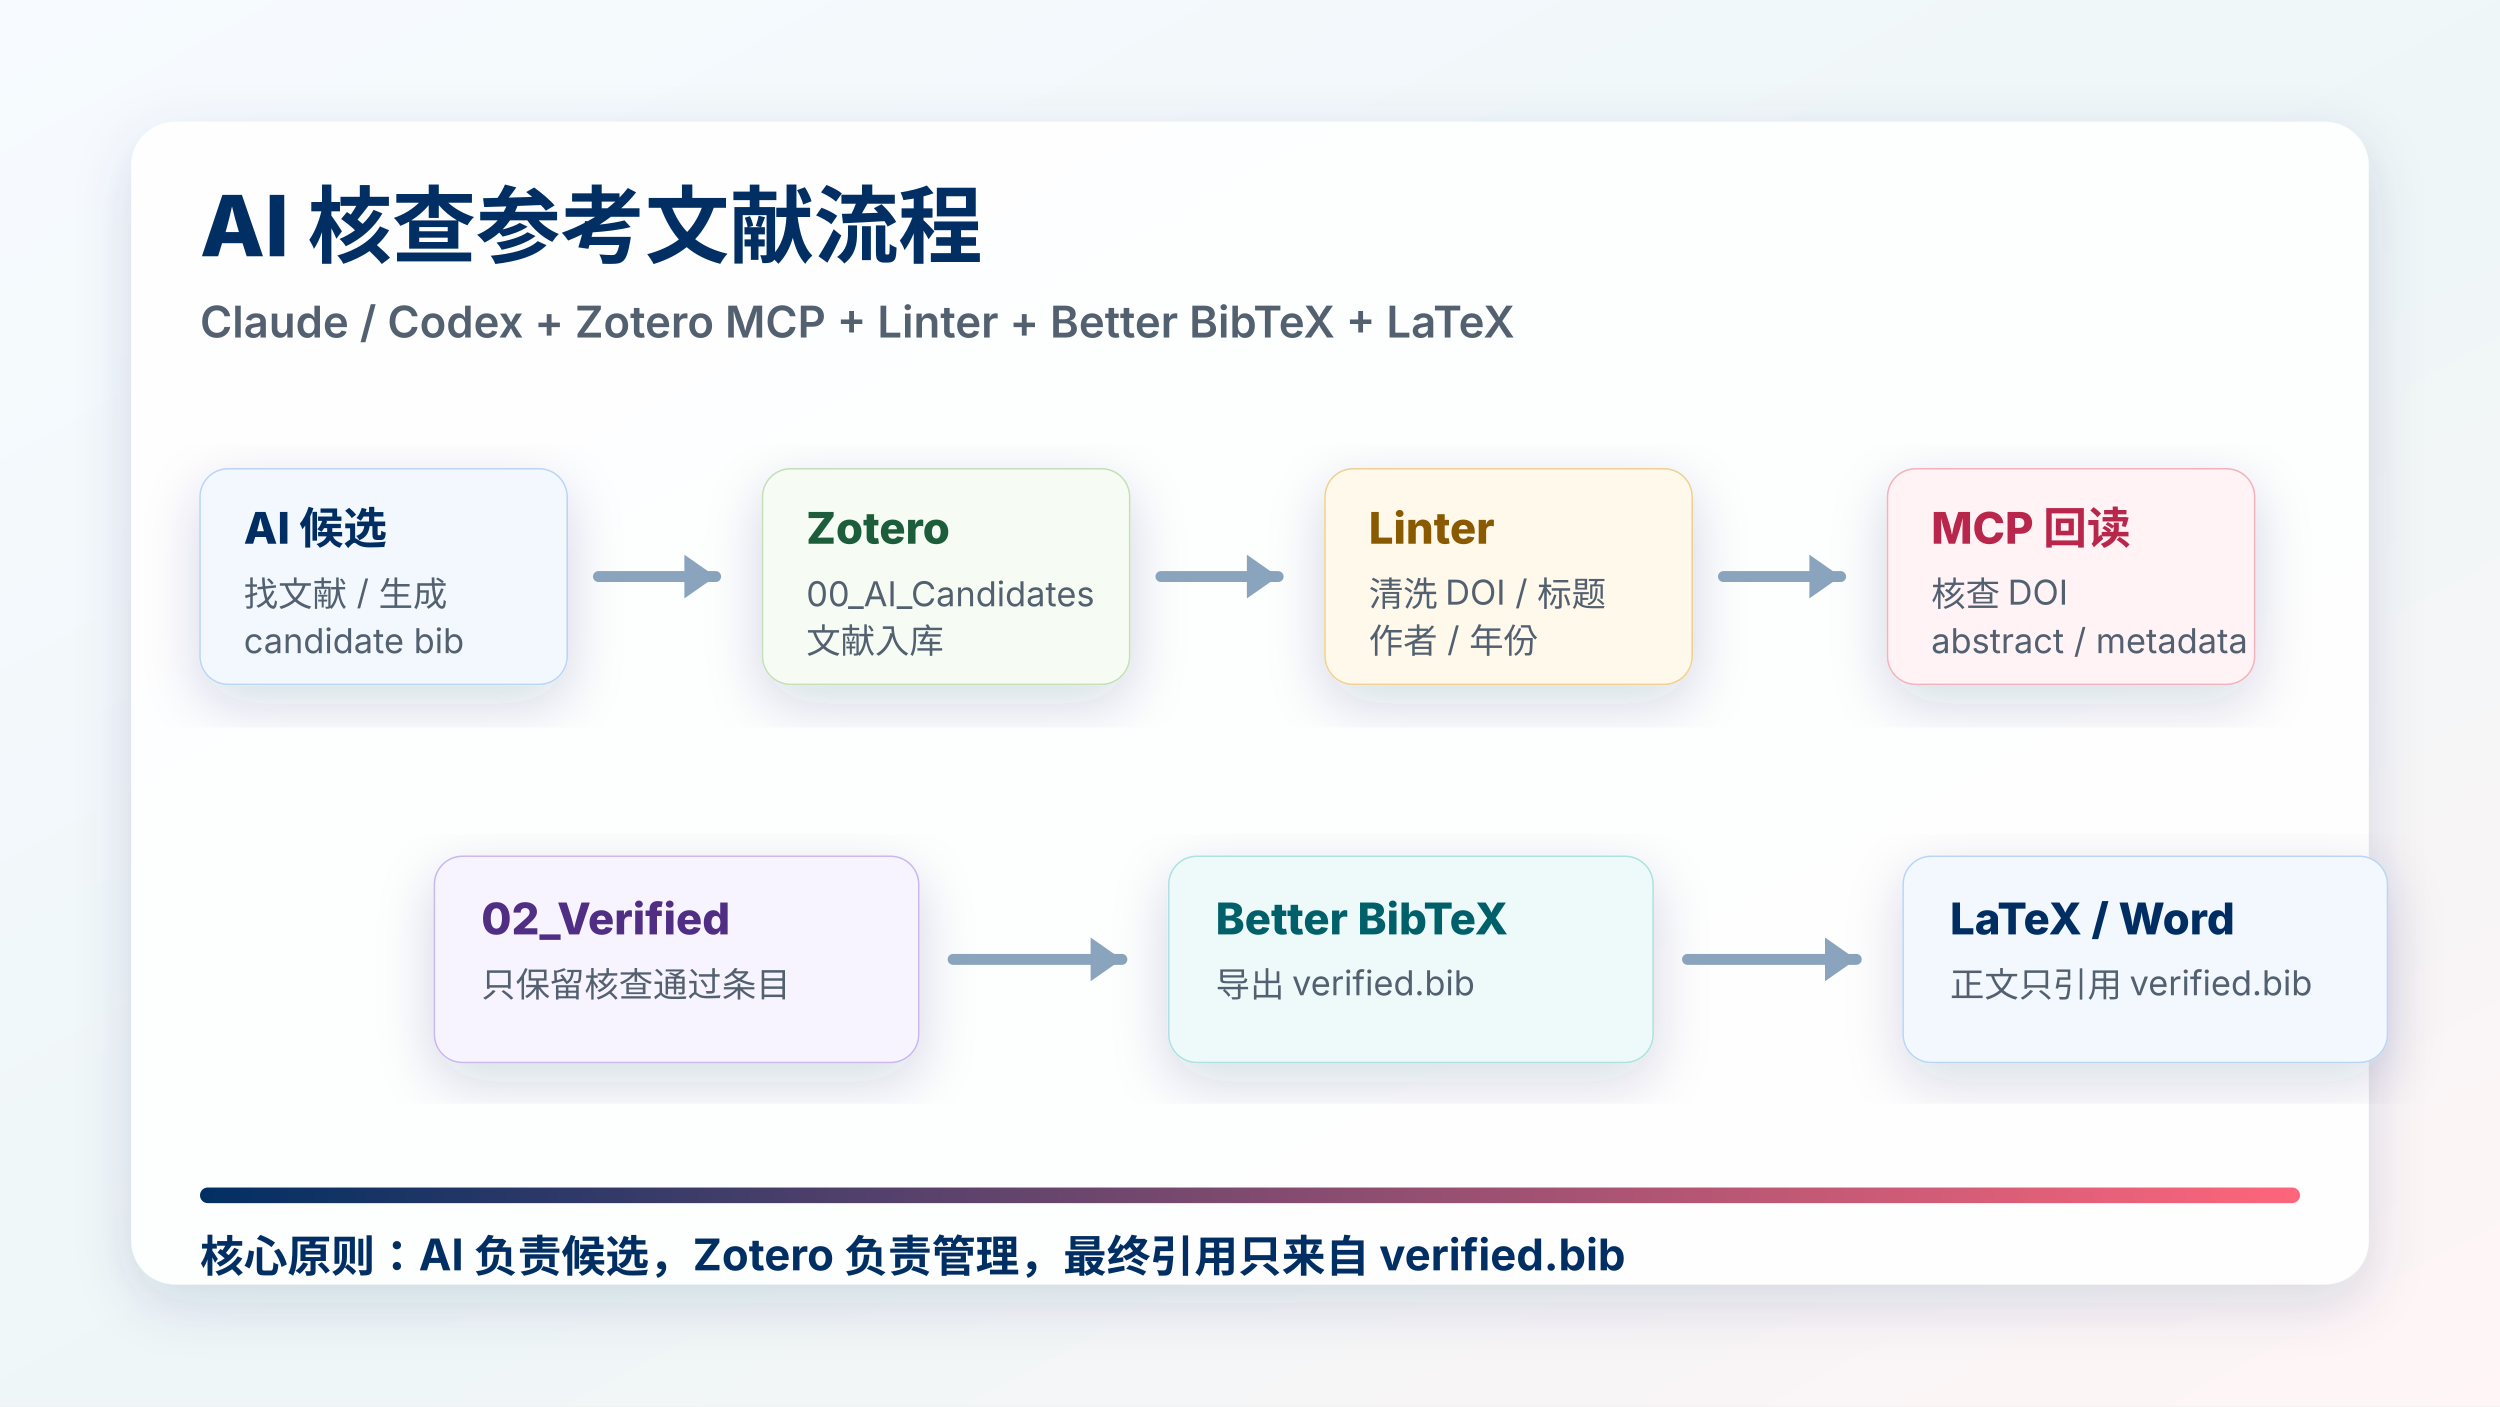
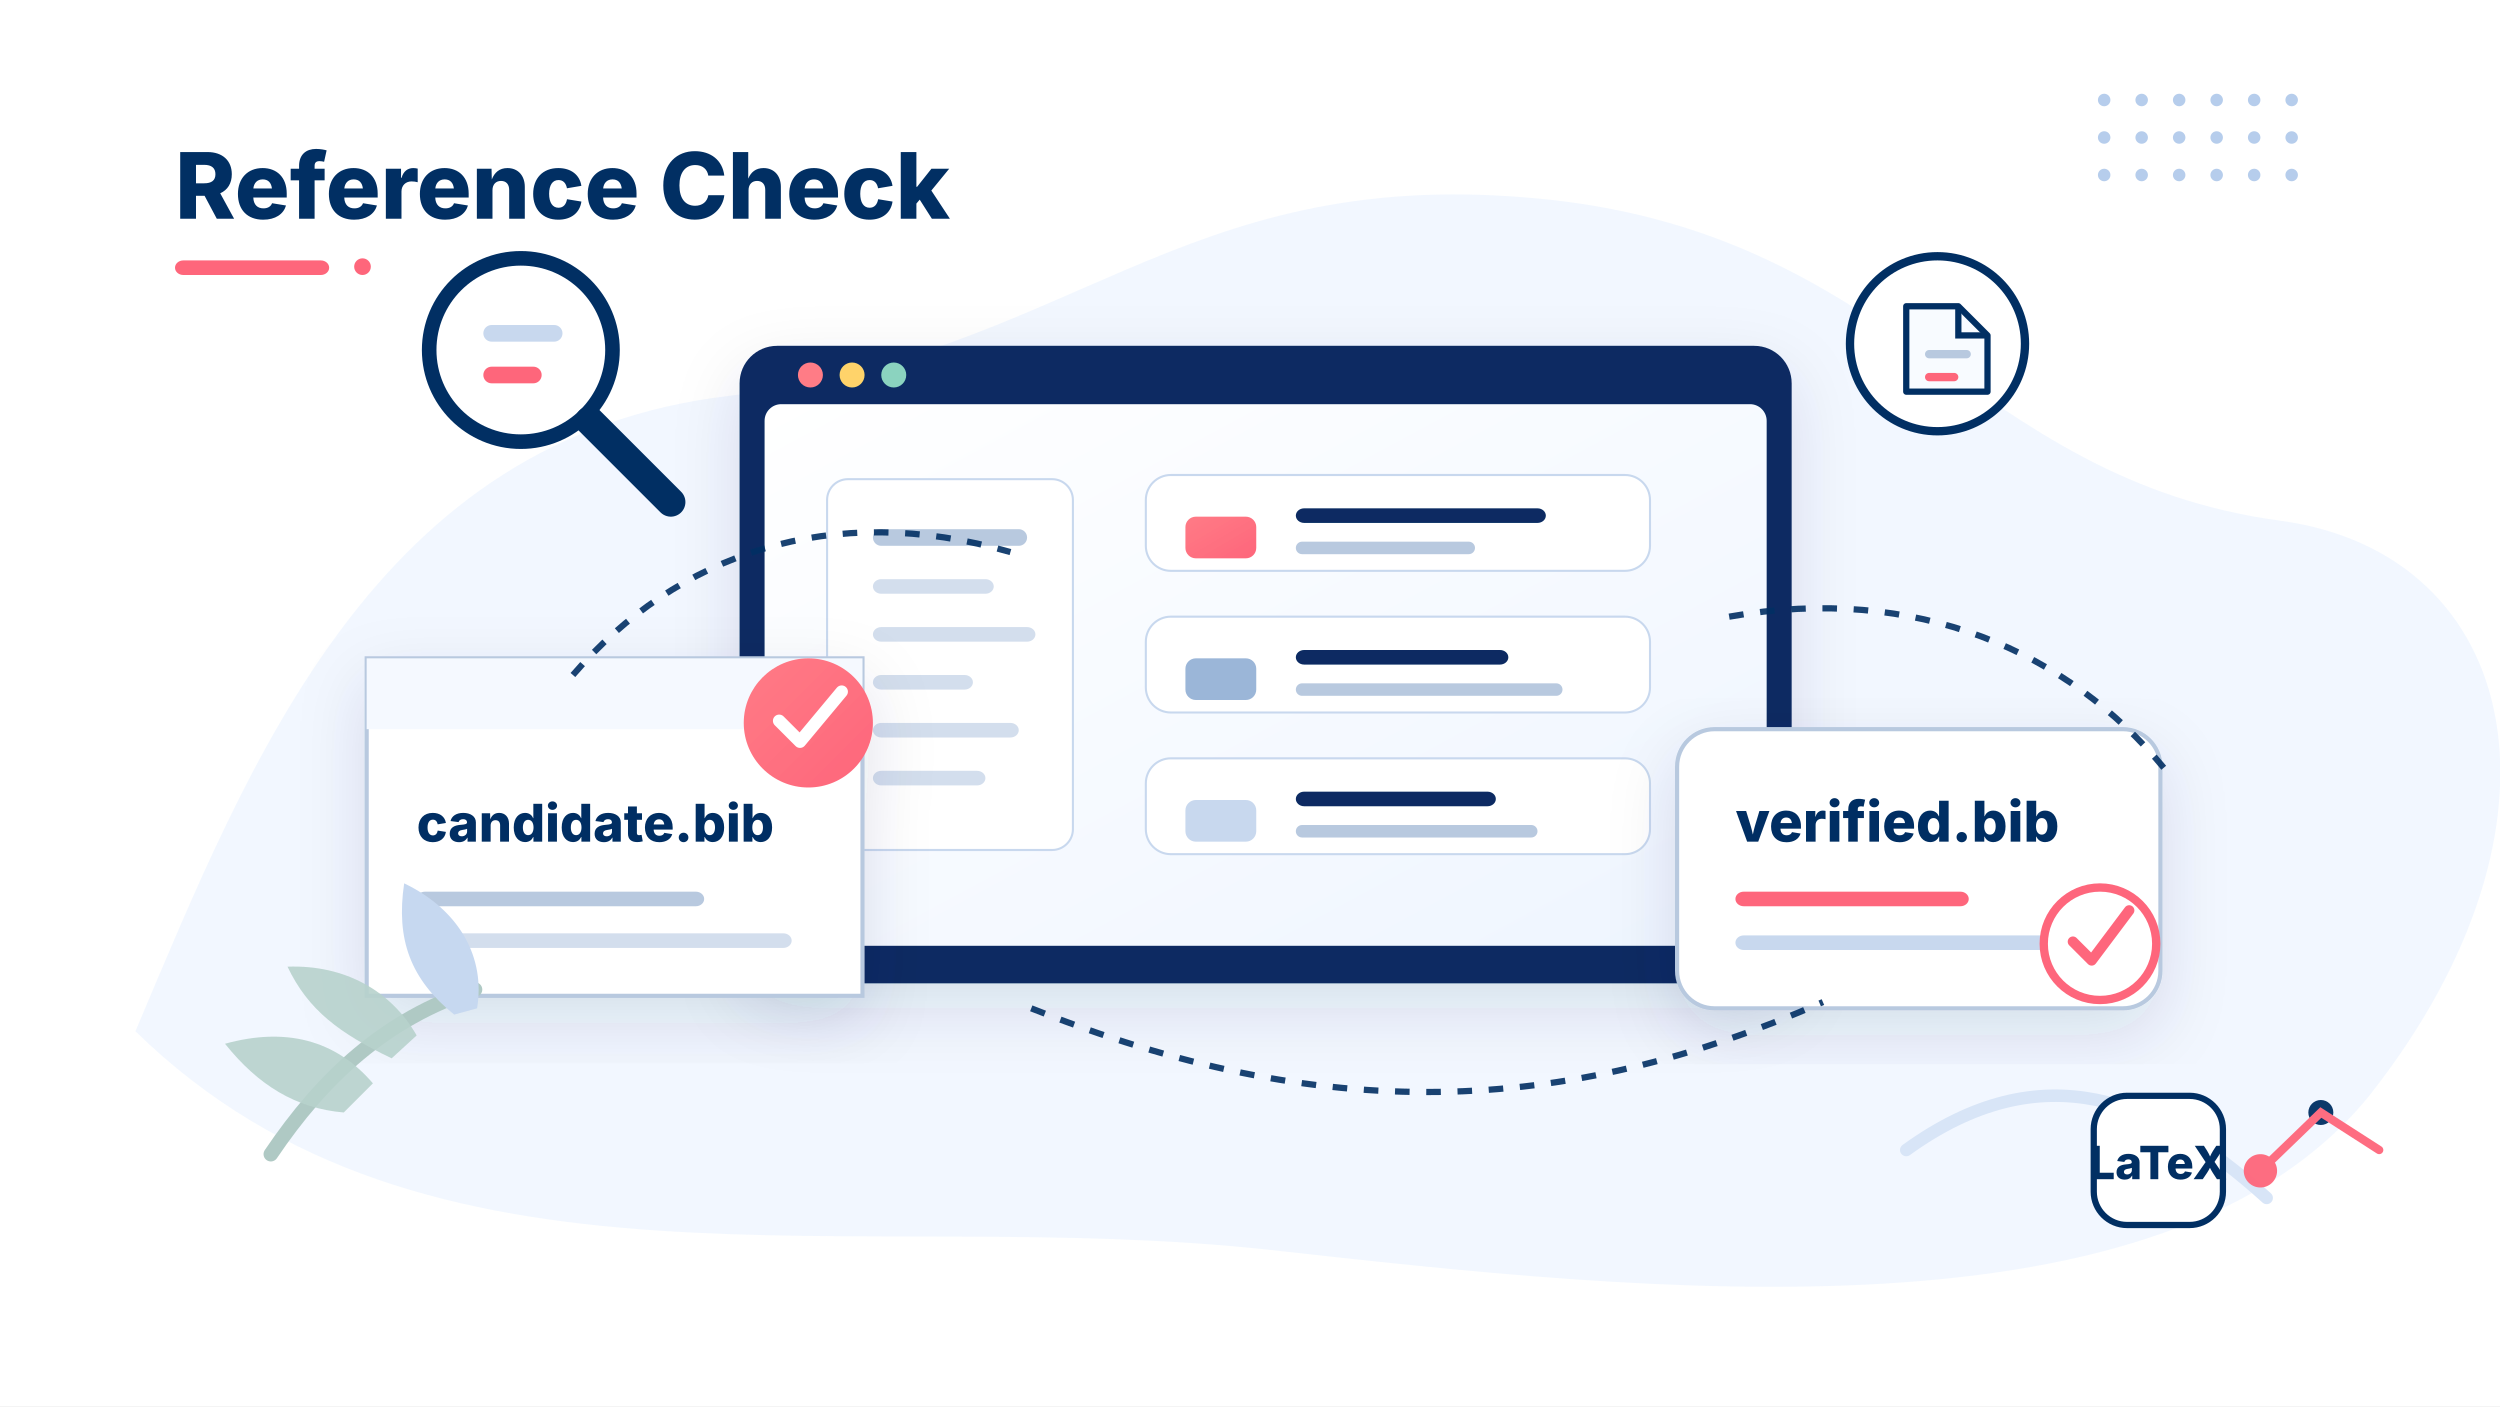
- <svg xmlns="http://www.w3.org/2000/svg" width="1600" height="900" viewBox="0 0 1600 900" role="img" aria-labelledby="title desc">
+ <svg xmlns="http://www.w3.org/2000/svg" width="1200" height="675" viewBox="0 0 1200 675" role="img" aria-labelledby="title desc">
  <defs>
-     <linearGradient id="bg" x1="0" y1="0" x2="1" y2="1">
-       <stop offset="0" stop-color="#f7fbff" />
-       <stop offset="0.55" stop-color="#eef6f7" />
-       <stop offset="1" stop-color="#fff5f6" />
+     <linearGradient id="screen" x1="0" y1="0" x2="1" y2="1">
+       <stop offset="0" stop-color="#ffffff" />
+       <stop offset="1" stop-color="#eef5ff" />
    </linearGradient>
-     <linearGradient id="accent" x1="0" y1="0" x2="1" y2="0">
-       <stop offset="0" stop-color="#012f63" />
+     <linearGradient id="pink" x1="0" y1="0" x2="1" y2="1">
+       <stop offset="0" stop-color="#ff7b86" />
      <stop offset="1" stop-color="#fe667b" />
    </linearGradient>
-     <filter id="shadow" x="-20%" y="-20%" width="140%" height="140%">
-       <feDropShadow dx="0" dy="12" stdDeviation="18" flood-color="#012f63" flood-opacity="0.16" />
+     <filter id="softShadow" x="-20%" y="-20%" width="140%" height="140%">
+       <feDropShadow dx="0" dy="12" stdDeviation="16" flood-color="#012f63" flood-opacity="0.12" />
    </filter>
  </defs>
-   <rect width="1600" height="900" fill="url(#bg)" />
-   <rect x="84" y="78" width="1432" height="744" rx="28" fill="#ffffff" opacity="0.88" filter="url(#shadow)" />
-   <text x="128" y="164" font-family="Inter, Arial, sans-serif" font-size="54" font-weight="800" fill="#012f63">
-     AI 核查参考文献流程
-   </text>
-   <text x="128" y="216" font-family="Inter, Arial, sans-serif" font-size="28" font-weight="600" fill="#526070">
-     Claude / Codex + Zotero MCP + Linter + Better BibTeX + LaTeX
-   </text>
-   <g transform="translate(128 300)" font-family="Inter, Arial, sans-serif">
-     <g filter="url(#shadow)">
-       <rect x="0" y="0" width="235" height="138" rx="18" fill="#f3f8ff" stroke="#b9d6f7" />
-       <text x="28" y="48" font-size="28" font-weight="800" fill="#012f63">AI 候选</text>
-       <text x="28" y="88" font-size="22" fill="#526070">找文献 / 生成</text>
-       <text x="28" y="118" font-size="22" fill="#526070">candidate bib</text>
-     </g>
-     <path d="M255 69 H330" stroke="#8ba4bd" stroke-width="7" stroke-linecap="round" />
-     <path d="M330 69 l-20 -14 v28 z" fill="#8ba4bd" />
-     <g transform="translate(360 0)" filter="url(#shadow)">
-       <rect x="0" y="0" width="235" height="138" rx="18" fill="#f6fbf3" stroke="#c5dfba" />
-       <text x="28" y="48" font-size="28" font-weight="800" fill="#1d5d3a">Zotero</text>
-       <text x="28" y="88" font-size="22" fill="#526070">00_AI_Candidates</text>
-       <text x="28" y="118" font-size="22" fill="#526070">文献入库</text>
-     </g>
-     <path d="M615 69 H690" stroke="#8ba4bd" stroke-width="7" stroke-linecap="round" />
-     <path d="M690 69 l-20 -14 v28 z" fill="#8ba4bd" />
-     <g transform="translate(720 0)" filter="url(#shadow)">
-       <rect x="0" y="0" width="235" height="138" rx="18" fill="#fff9ec" stroke="#efd193" />
-       <text x="28" y="48" font-size="28" font-weight="800" fill="#8a5a00">Linter</text>
-       <text x="28" y="88" font-size="22" fill="#526070">清洗 DOI / 标题</text>
-       <text x="28" y="118" font-size="22" fill="#526070">作者 / 年份</text>
-     </g>
-     <path d="M975 69 H1050" stroke="#8ba4bd" stroke-width="7" stroke-linecap="round" />
-     <path d="M1050 69 l-20 -14 v28 z" fill="#8ba4bd" />
-     <g transform="translate(1080 0)" filter="url(#shadow)">
-       <rect x="0" y="0" width="235" height="138" rx="18" fill="#fff3f5" stroke="#f2b3bf" />
-       <text x="28" y="48" font-size="28" font-weight="800" fill="#b9284c">MCP 回读</text>
-       <text x="28" y="88" font-size="22" fill="#526070">核查 DOI</text>
-       <text x="28" y="118" font-size="22" fill="#526070">abstract / metadata</text>
-     </g>
+   <rect width="1200" height="675" fill="#ffffff" />
+   <path d="M65 495 C120 365, 180 210, 350 190 C515 170, 565 80, 735 95 C910 110, 945 230, 1095 250 C1210 266, 1240 395, 1138 525 C1040 648, 790 620, 610 600 C410 578, 205 632, 65 495 Z" fill="#f0f6ff" opacity="0.86" />
+   <path d="M915 552 C980 505, 1035 527, 1088 575" fill="none" stroke="#d8e5f7" stroke-width="6" stroke-linecap="round" />
+   <g opacity="0.75">
+     <circle cx="1010" cy="48" r="3" fill="#9dbce5" />
+     <circle cx="1028" cy="48" r="3" fill="#9dbce5" />
+     <circle cx="1046" cy="48" r="3" fill="#9dbce5" />
+     <circle cx="1064" cy="48" r="3" fill="#9dbce5" />
+     <circle cx="1082" cy="48" r="3" fill="#9dbce5" />
+     <circle cx="1100" cy="48" r="3" fill="#9dbce5" />
+     <circle cx="1010" cy="66" r="3" fill="#9dbce5" />
+     <circle cx="1028" cy="66" r="3" fill="#9dbce5" />
+     <circle cx="1046" cy="66" r="3" fill="#9dbce5" />
+     <circle cx="1064" cy="66" r="3" fill="#9dbce5" />
+     <circle cx="1082" cy="66" r="3" fill="#9dbce5" />
+     <circle cx="1100" cy="66" r="3" fill="#9dbce5" />
+     <circle cx="1010" cy="84" r="3" fill="#9dbce5" />
+     <circle cx="1028" cy="84" r="3" fill="#9dbce5" />
+     <circle cx="1046" cy="84" r="3" fill="#9dbce5" />
+     <circle cx="1064" cy="84" r="3" fill="#9dbce5" />
+     <circle cx="1082" cy="84" r="3" fill="#9dbce5" />
+     <circle cx="1100" cy="84" r="3" fill="#9dbce5" />
  </g>
-   <g transform="translate(278 548)" font-family="Inter, Arial, sans-serif">
-     <g filter="url(#shadow)">
-       <rect x="0" y="0" width="310" height="132" rx="18" fill="#f8f4ff" stroke="#cab8ee" />
-       <text x="30" y="50" font-size="28" font-weight="800" fill="#4f2e84">02_Verified</text>
-       <text x="30" y="90" font-size="22" fill="#526070">只保留核查通过条目</text>
-     </g>
-     <path d="M332 66 H440" stroke="#8ba4bd" stroke-width="7" stroke-linecap="round" />
-     <path d="M440 66 l-20 -14 v28 z" fill="#8ba4bd" />
-     <g transform="translate(470 0)" filter="url(#shadow)">
-       <rect x="0" y="0" width="310" height="132" rx="18" fill="#eefafa" stroke="#aee1e1" />
-       <text x="30" y="50" font-size="28" font-weight="800" fill="#00616b">Better BibTeX</text>
-       <text x="30" y="90" font-size="22" fill="#526070">导出 verified.bib</text>
-     </g>
-     <path d="M802 66 H910" stroke="#8ba4bd" stroke-width="7" stroke-linecap="round" />
-     <path d="M910 66 l-20 -14 v28 z" fill="#8ba4bd" />
-     <g transform="translate(940 0)" filter="url(#shadow)">
-       <rect x="0" y="0" width="310" height="132" rx="18" fill="#f3f8ff" stroke="#b9d6f7" />
-       <text x="30" y="50" font-size="28" font-weight="800" fill="#012f63">LaTeX / Word</text>
-       <text x="30" y="90" font-size="22" fill="#526070">正文只引用 verified.bib</text>
-     </g>
+   <g font-family="Inter, Arial, sans-serif">
+     <text x="84" y="105" font-size="44" font-weight="800" fill="#012f63">Reference Check</text>
+     <rect x="84" y="125" width="74" height="7" rx="4" fill="#fe667b" />
+     <circle cx="174" cy="128" r="4" fill="#fe667b" />
  </g>
-   <rect x="128" y="760" width="1344" height="10" rx="5" fill="url(#accent)" />
-   <text x="128" y="814" font-family="Inter, Arial, sans-serif" font-size="28" font-weight="700" fill="#012f63">
-     核心原则：AI 负责候选，Zotero 负责管理，最终引用只来自 verified.bib
-   </text>
+   <g transform="translate(355 166)" filter="url(#softShadow)">
+     <rect x="0" y="0" width="505" height="306" rx="18" fill="#082c62" />
+     <rect x="12" y="28" width="481" height="260" rx="8" fill="url(#screen)" />
+     <circle cx="34" cy="14" r="6" fill="#ff7b86" />
+     <circle cx="54" cy="14" r="6" fill="#ffd36a" />
+     <circle cx="74" cy="14" r="6" fill="#8bd3bf" />
+     <rect x="42" y="64" width="118" height="178" rx="10" fill="#ffffff" stroke="#c8d8ee" />
+     <rect x="64" y="88" width="74" height="8" rx="4" fill="#b8c9df" />
+     <rect x="64" y="112" width="58" height="7" rx="4" fill="#d3deed" />
+     <rect x="64" y="135" width="78" height="7" rx="4" fill="#d3deed" />
+     <rect x="64" y="158" width="48" height="7" rx="4" fill="#d3deed" />
+     <rect x="64" y="181" width="70" height="7" rx="4" fill="#d3deed" />
+     <rect x="64" y="204" width="54" height="7" rx="4" fill="#d3deed" />
+     <rect x="195" y="62" width="242" height="46" rx="12" fill="#ffffff" stroke="#c8d8ee" />
+     <rect x="214" y="82" width="34" height="20" rx="5" fill="url(#pink)" />
+     <rect x="267" y="78" width="120" height="7" rx="4" fill="#082c62" />
+     <rect x="267" y="94" width="86" height="6" rx="3" fill="#b8c9df" />
+     <rect x="195" y="130" width="242" height="46" rx="12" fill="#ffffff" stroke="#c8d8ee" />
+     <rect x="214" y="150" width="34" height="20" rx="5" fill="#9bb6d8" />
+     <rect x="267" y="146" width="102" height="7" rx="4" fill="#082c62" />
+     <rect x="267" y="162" width="128" height="6" rx="3" fill="#b8c9df" />
+     <rect x="195" y="198" width="242" height="46" rx="12" fill="#ffffff" stroke="#c8d8ee" />
+     <rect x="214" y="218" width="34" height="20" rx="5" fill="#c8d8ee" />
+     <rect x="267" y="214" width="96" height="7" rx="4" fill="#082c62" />
+     <rect x="267" y="230" width="116" height="6" rx="3" fill="#b8c9df" />
+   </g>
+   <g transform="translate(176 316)" filter="url(#softShadow)">
+     <path d="M0 0 L238 0 L238 162 L0 162 Z" fill="#ffffff" stroke="#b8c9df" stroke-width="2" />
+     <path d="M0 0 L238 0 L238 34 L0 34 Z" fill="#f5f9ff" />
+     <text x="24" y="88" font-family="Inter, Arial, sans-serif" font-size="25" font-weight="800" fill="#012f63">candidate.bib</text>
+     <rect x="24" y="112" width="138" height="7" rx="4" fill="#b8c9df" />
+     <rect x="24" y="132" width="180" height="7" rx="4" fill="#d3deed" />
+     <circle cx="212" cy="31" r="31" fill="url(#pink)" />
+     <path d="M198 30 l10 10 l20 -24" fill="none" stroke="#ffffff" stroke-width="6" stroke-linecap="round" stroke-linejoin="round" />
+   </g>
+   <g transform="translate(805 350)" filter="url(#softShadow)">
+     <rect x="0" y="0" width="232" height="134" rx="18" fill="#ffffff" stroke="#b8c9df" stroke-width="2" />
+     <text x="28" y="54" font-family="Inter, Arial, sans-serif" font-size="27" font-weight="800" fill="#012f63">verified.bib</text>
+     <rect x="28" y="78" width="112" height="7" rx="4" fill="#fe667b" />
+     <rect x="28" y="99" width="160" height="7" rx="4" fill="#c8d8ee" />
+     <circle cx="203" cy="103" r="27" fill="#ffffff" stroke="#fe667b" stroke-width="4" />
+     <path d="M190 102 l9 9 l18 -24" fill="none" stroke="#fe667b" stroke-width="5" stroke-linecap="round" stroke-linejoin="round" />
+   </g>
+   <g transform="translate(130 454)">
+     <path d="M0 100 C25 63, 55 35, 98 21" fill="none" stroke="#afc9c4" stroke-width="7" stroke-linecap="round" />
+     <path d="M58 54 C33 42, 18 31, 8 10 C36 9, 58 22, 70 43 Z" fill="#b7d2cc" opacity="0.9" />
+     <path d="M88 33 C67 16, 60 -3, 64 -30 C91 -17, 103 6, 99 30 Z" fill="#c6d8f0" />
+     <path d="M35 80 C12 78,-6 67,-22 47 C7 39, 31 45, 49 66 Z" fill="#b7d2cc" opacity="0.9" />
+   </g>
+   <g transform="translate(165 198)" fill="none" stroke="#012f63" stroke-width="3" stroke-dasharray="7 8" opacity="0.9">
+     <path d="M110 126 C160 68, 234 42, 320 67" />
+     <path d="M665 98 C755 82, 828 115, 874 171" />
+     <path d="M330 286 C470 342, 585 338, 710 283" />
+   </g>
+   <g transform="translate(250 168)">
+     <circle cx="0" cy="0" r="44" fill="#ffffff" stroke="#012f63" stroke-width="7" />
+     <path d="M33 34 L72 73" stroke="#012f63" stroke-width="14" stroke-linecap="round" />
+     <rect x="-18" y="-12" width="38" height="8" rx="4" fill="#c8d8ee" />
+     <rect x="-18" y="8" width="28" height="8" rx="4" fill="#fe667b" />
+   </g>
+   <g transform="translate(930 165)">
+     <circle cx="0" cy="0" r="42" fill="#ffffff" stroke="#012f63" stroke-width="4" />
+     <path d="M-15 -18 H10 L24 -4 V23 H-15 Z" fill="#f8fbff" stroke="#012f63" stroke-width="3" stroke-linejoin="round" />
+     <path d="M10 -18 V-4 H24" fill="none" stroke="#012f63" stroke-width="3" />
+     <rect x="-6" y="3" width="22" height="4" rx="2" fill="#b8c9df" />
+     <rect x="-6" y="14" width="16" height="4" rx="2" fill="#fe667b" />
+   </g>
+   <g transform="translate(1005 526)">
+     <rect x="0" y="0" width="62" height="62" rx="16" fill="#ffffff" stroke="#012f63" stroke-width="3" />
+     <text x="31" y="40" text-anchor="middle" font-family="Inter, Arial, sans-serif" font-size="22" font-weight="800" fill="#012f63">LaTeX</text>
+   </g>
+   <g opacity="0.95">
+     <circle cx="1085" cy="562" r="8" fill="#fe667b" />
+     <circle cx="1114" cy="534" r="6" fill="#012f63" />
+     <path d="M1085 562 L1114 534 L1142 552" fill="none" stroke="#fe667b" stroke-width="4" stroke-linecap="round" />
+   </g>
</svg>
